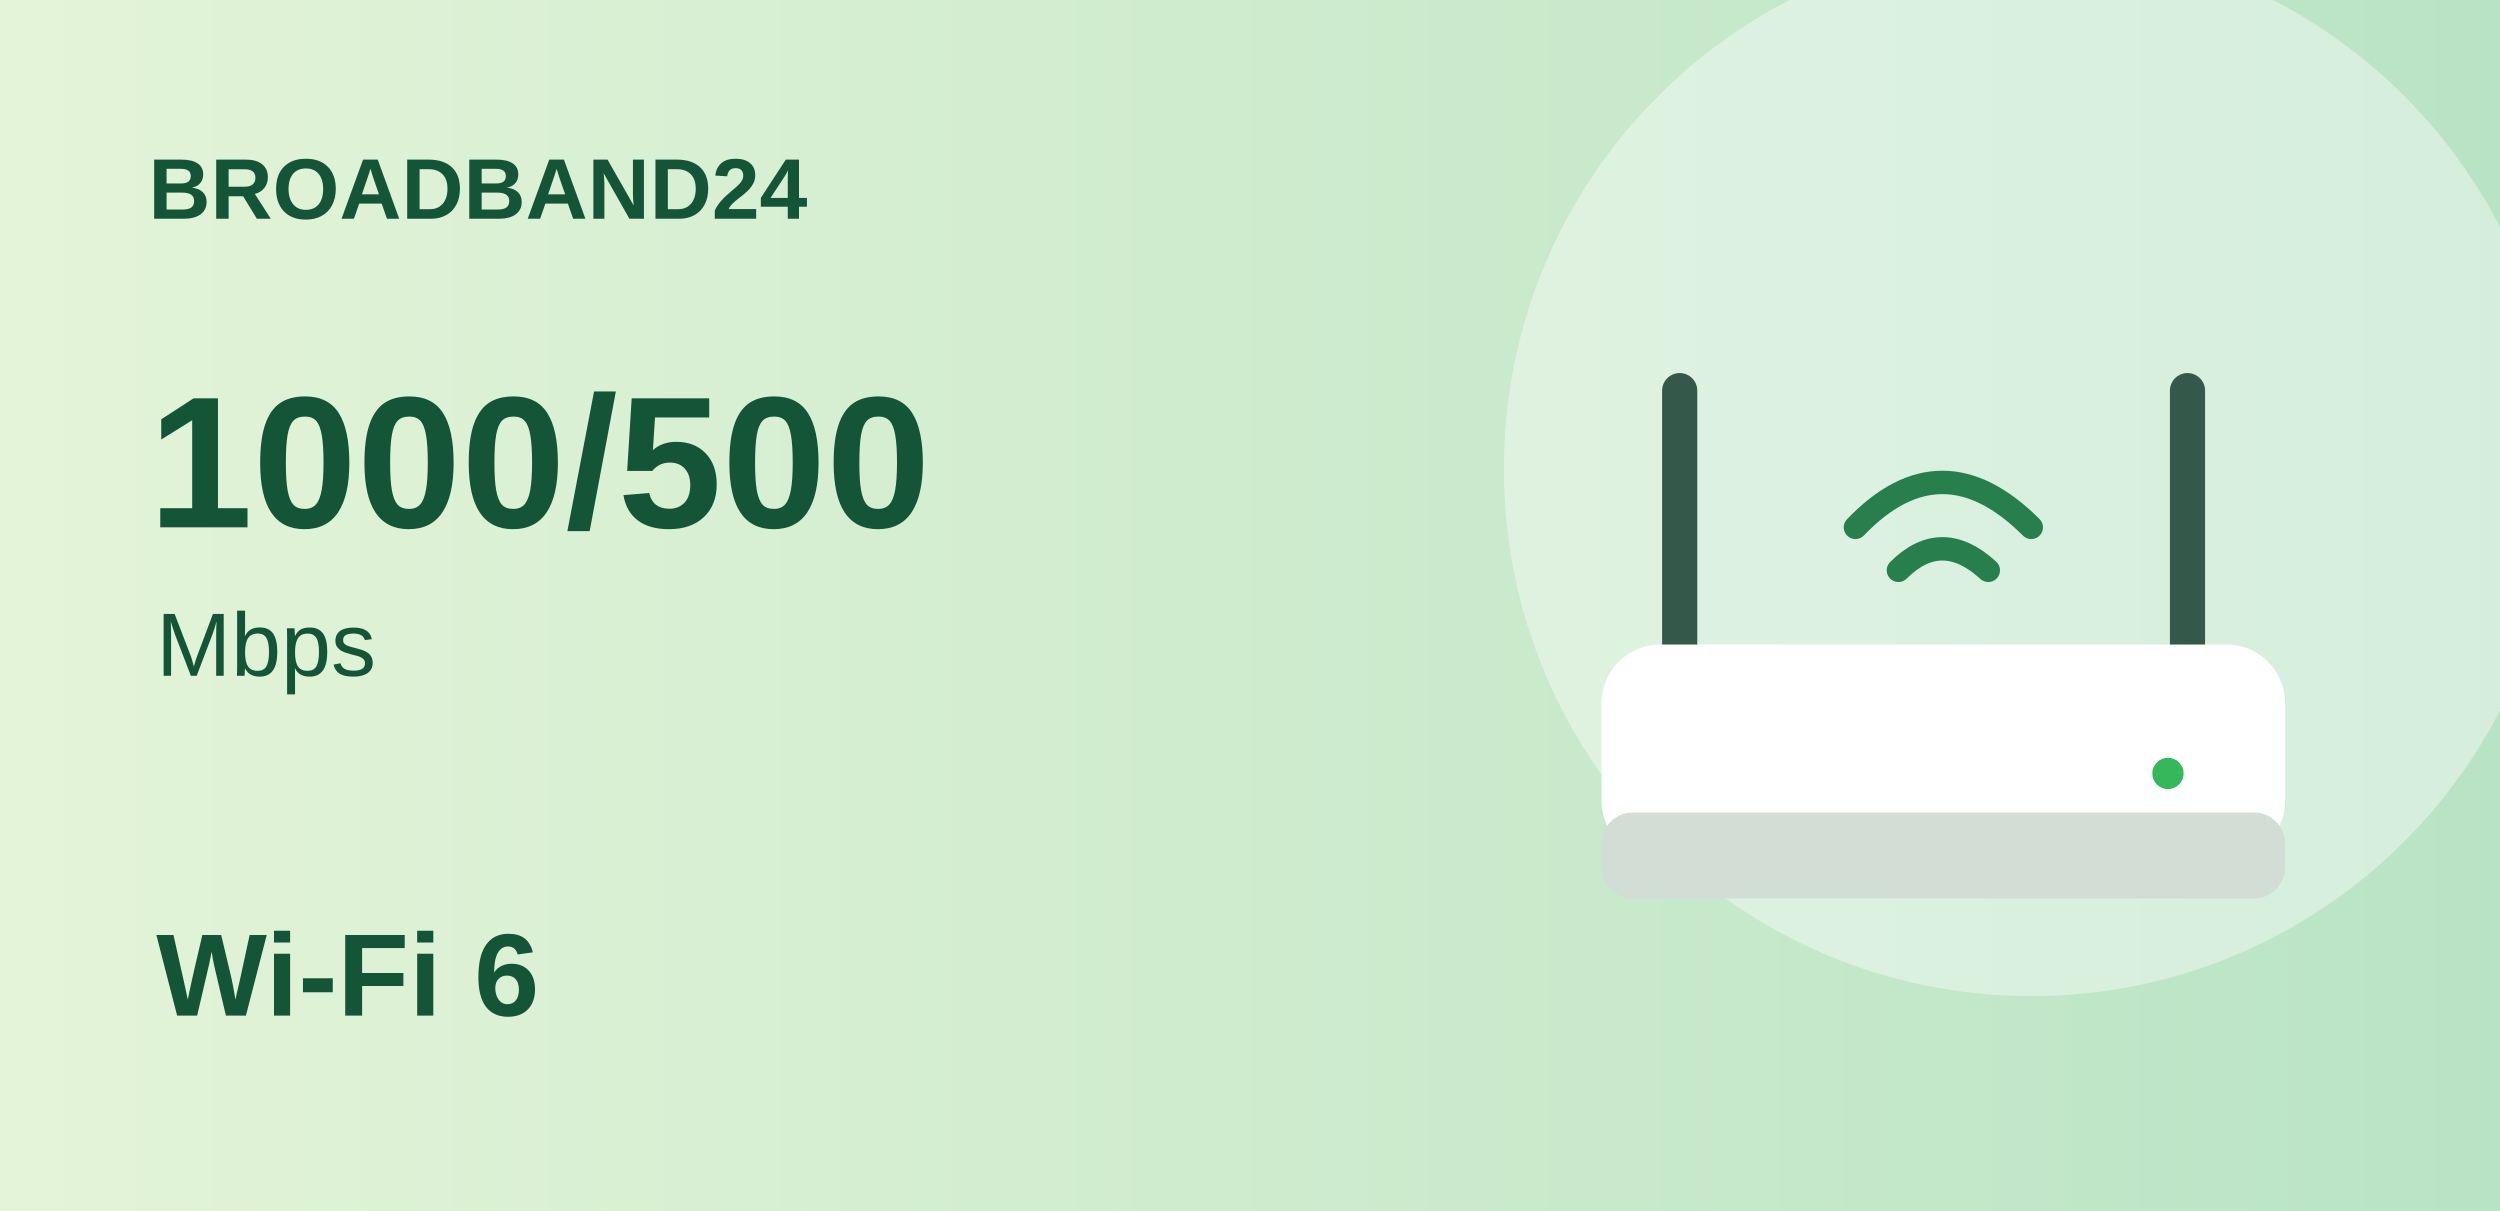
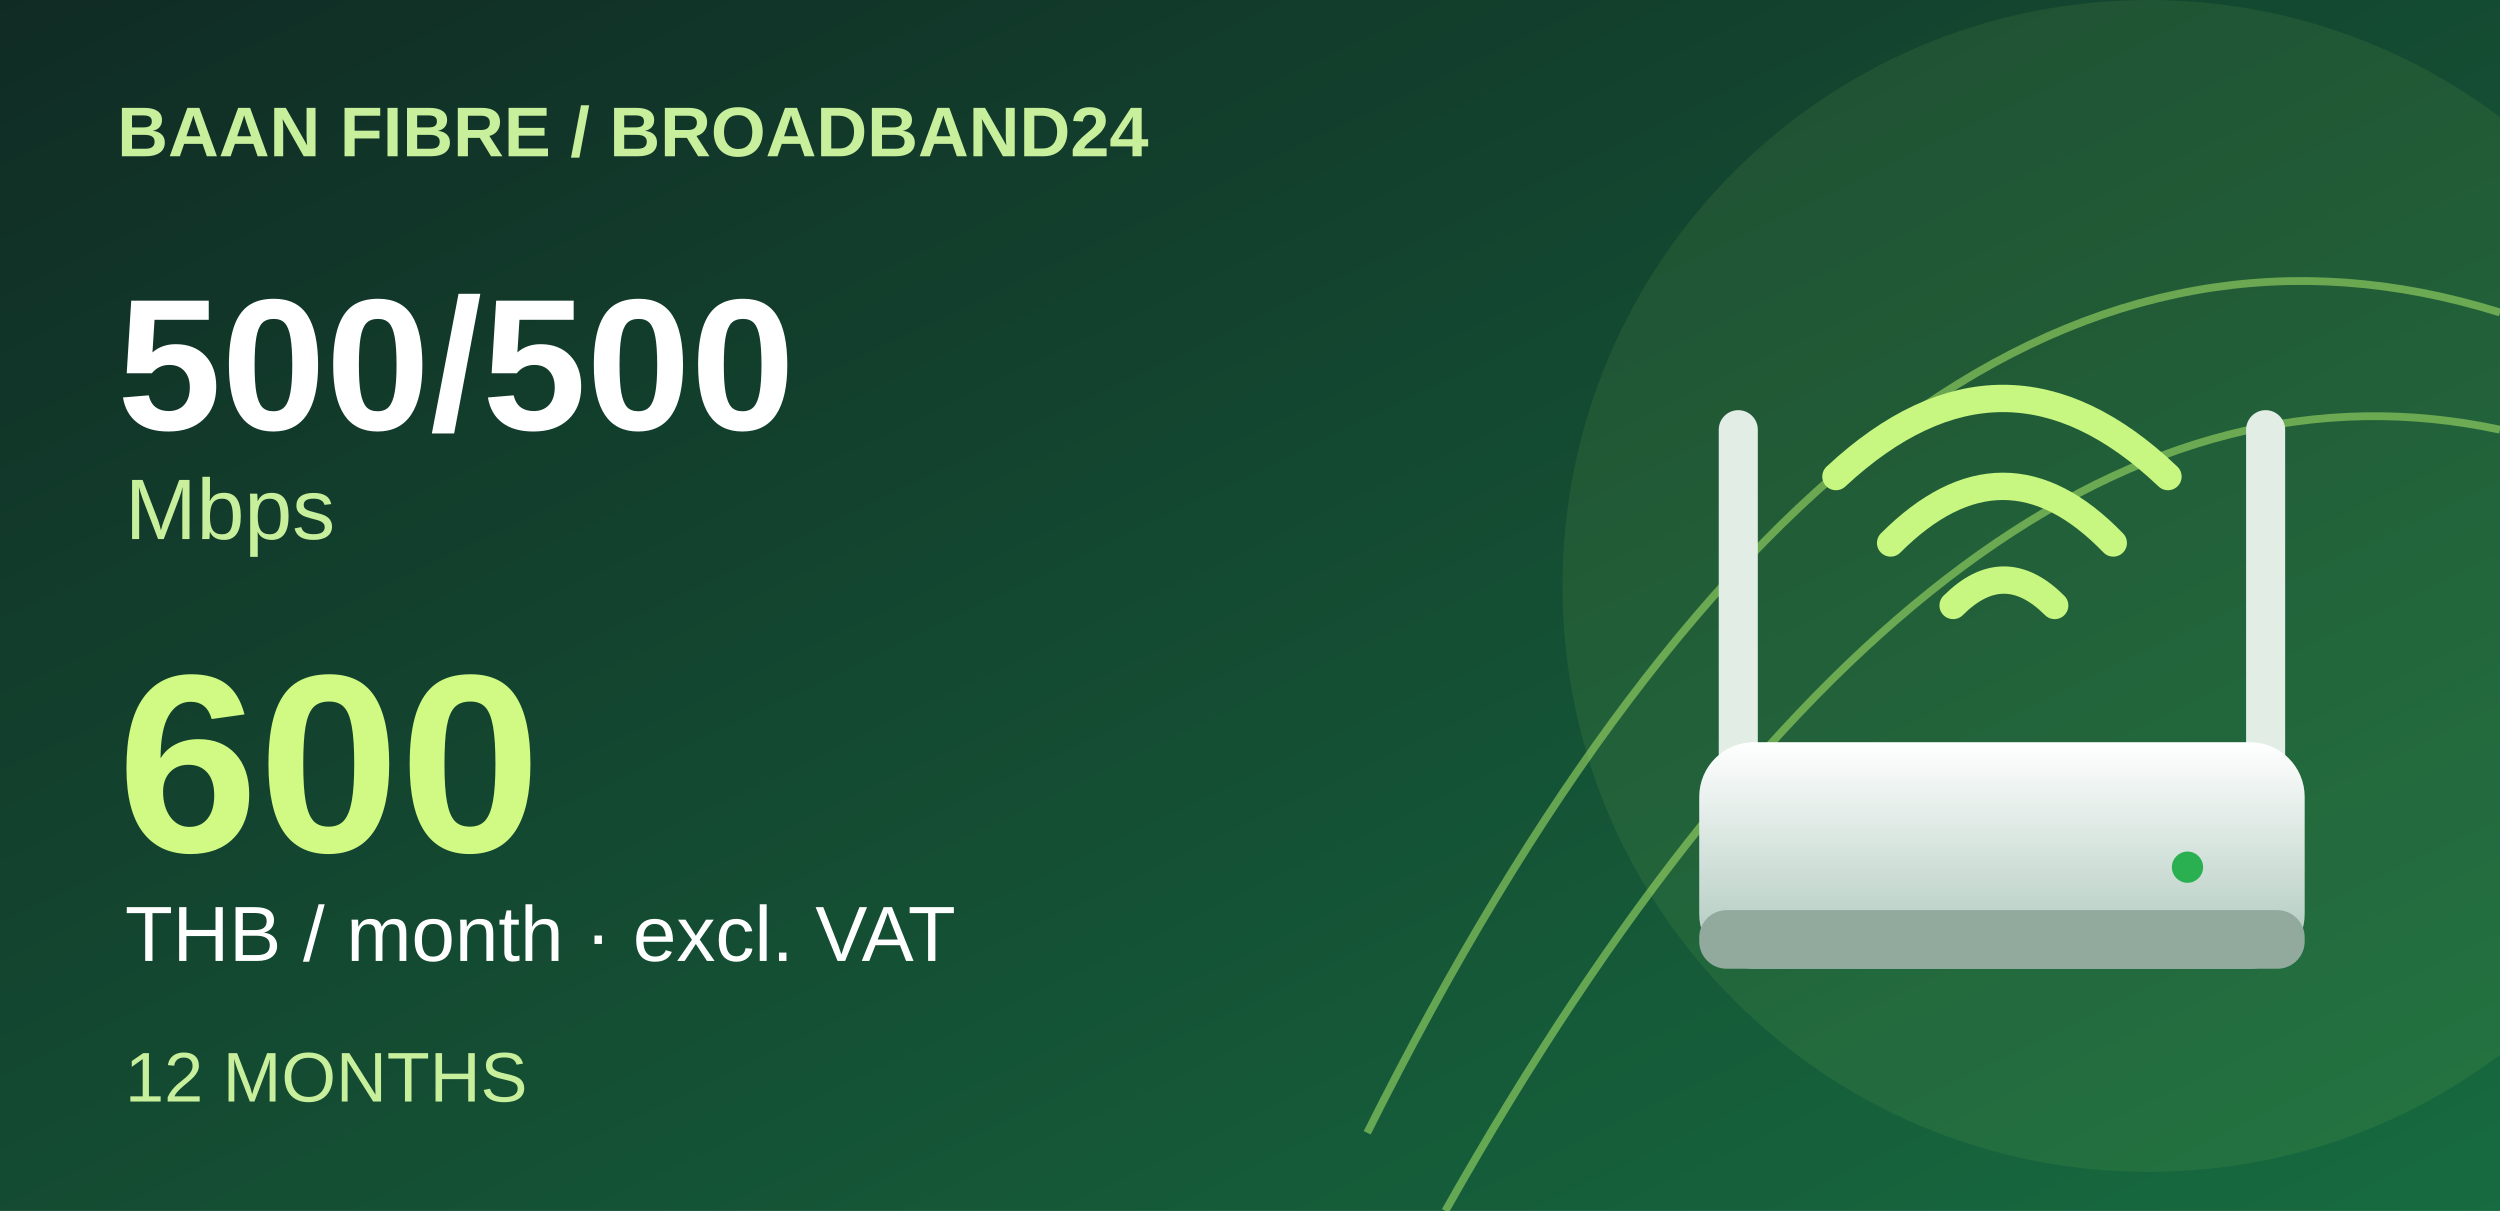
<svg xmlns="http://www.w3.org/2000/svg" viewBox="0 0 640 310">
  <defs>
-     <linearGradient id="g">
-       <stop stop-color="#e4f4d8" />
-       <stop offset="1" stop-color="#b9e3c5" />
+     <linearGradient id="bg" x2="1" y2="1">
+       <stop stop-color="#102b24" />
+       <stop offset="1" stop-color="#176b40" />
+     </linearGradient>
+     <linearGradient id="r" x2="0" y2="1">
+       <stop stop-color="#fff" />
+       <stop offset="1" stop-color="#a9c5b9" />
    </linearGradient>
  </defs>
-   <rect width="640" height="310" fill="url(#g)" />
-   <circle cx="520" cy="120" r="135" fill="#fff" opacity=".4" />
-   <g transform="translate(410 100)">
-     <path d="M20 70V0M150 70V0" stroke="#34584a" stroke-width="9" stroke-linecap="round" />
-     <rect y="65" width="175" height="55" rx="15" fill="#fff" />
-     <rect y="108" width="175" height="22" rx="8" fill="#d1ddd5" />
-     <circle cx="145" cy="98" r="4" fill="#34b85b" />
-     <path d="M65 35 Q87 12 110 35 M76 46 Q87 35 99 46" fill="none" stroke="#287f4e" stroke-width="6" stroke-linecap="round" />
+   <rect width="640" height="310" fill="url(#bg)" />
+   <circle cx="550" cy="150" r="150" fill="#a6df55" opacity=".09" />
+   <path d="M350 290 Q480 30 640 80 M370 310 Q500 80 640 110" fill="none" stroke="#b5f36b" stroke-width="2" opacity=".5" />
+   <g transform="translate(435 90)">
+     <path d="M10 110V20 M145 110V20" stroke="#e2ede6" stroke-width="10" stroke-linecap="round" />
+     <path d="M35 32 Q78 -8 120 32 M49 49 Q78 20 106 49 M65 65 Q78 52 91 65" stroke="#c7f780" stroke-width="7" fill="none" stroke-linecap="round" />
+     <rect x="0" y="100" width="155" height="58" rx="14" fill="url(#r)" />
+     <rect x="0" y="143" width="155" height="15" rx="7" fill="#91aa9d" />
+     <circle cx="125" cy="132" r="4" fill="#2aaf51" />
  </g>
-   <g font-family="Arial,sans-serif" fill="#145437">
-     <text x="38" y="56" font-size="22" font-weight="bold">BROADBAND24</text>
-     <text x="38" y="135" font-size="48" font-weight="bold">1000/500</text>
-     <text x="40" y="173" font-size="23">Mbps</text>
-     <text x="40" y="260" font-size="30" font-weight="bold">Wi-Fi 6</text>
+   <g font-family="Arial,Tahoma,sans-serif">
+     <text x="30" y="40" fill="#c8ef9c" font-size="18" font-weight="bold">BAAN FIBRE / BROADBAND24</text>
+     <text x="30" y="110" fill="white" font-size="48" font-weight="bold">500/500</text>
+     <text x="32" y="138" fill="#c8ef9c" font-size="22">Mbps</text>
+     <text x="30" y="218" fill="#d0fa83" font-size="65" font-weight="bold">600</text>
+     <text x="32" y="246" fill="white" font-size="20">THB / month · excl. VAT</text>
+     <text x="32" y="282" fill="#c8ef9c" font-size="18">12 MONTHS</text>
  </g>
</svg>
